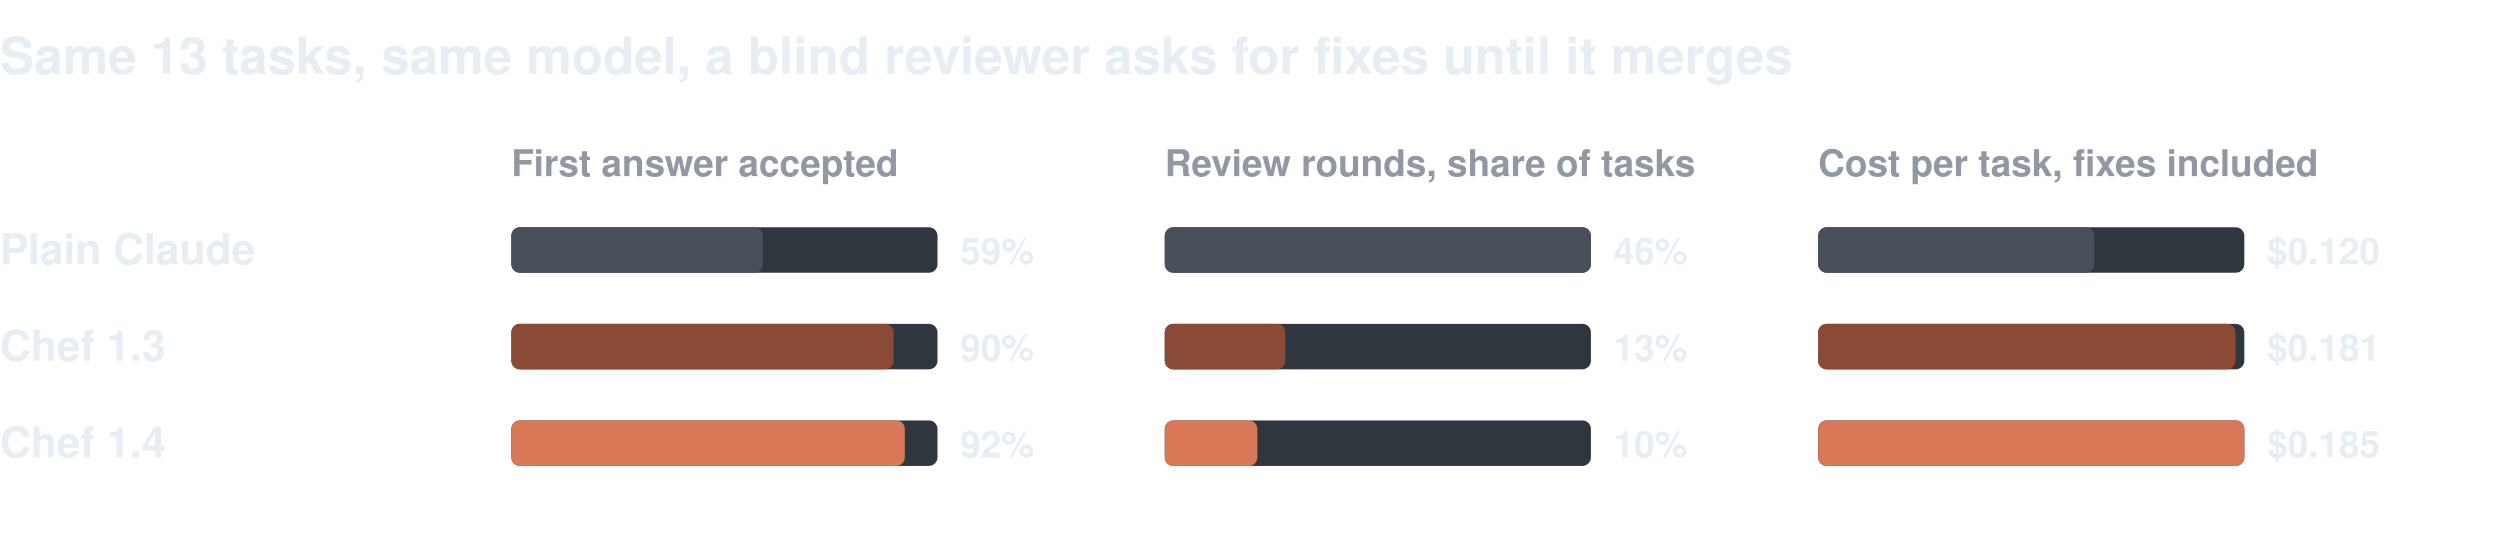
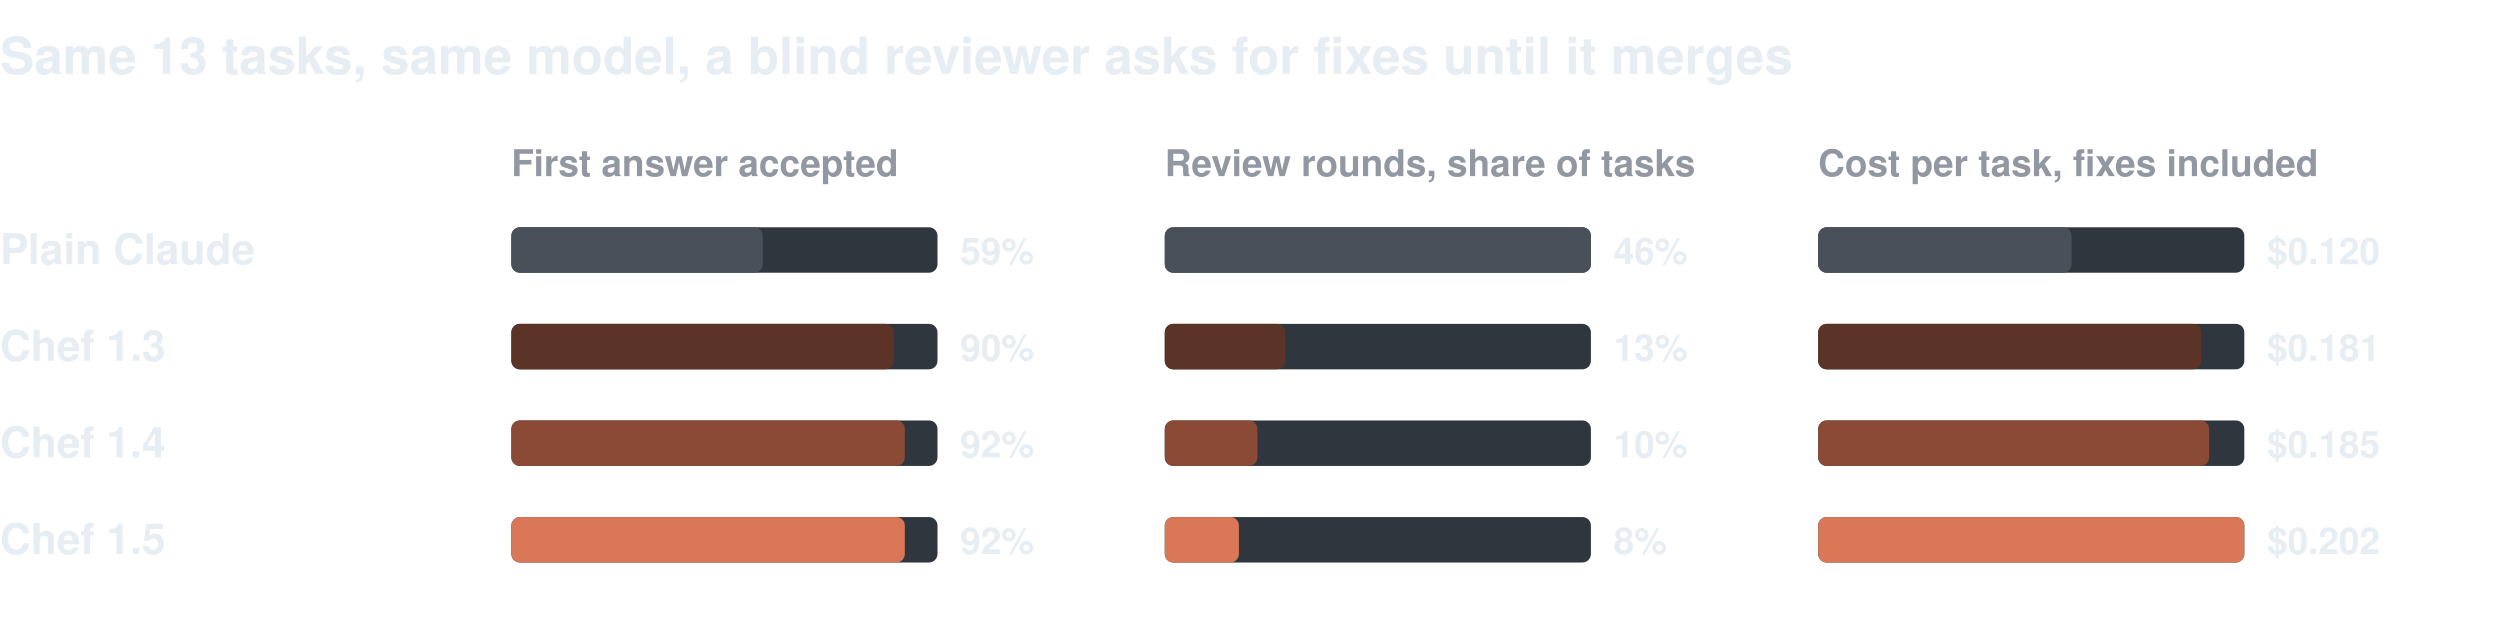
- <svg xmlns="http://www.w3.org/2000/svg" width="880" height="188" viewBox="0 0 880 188" role="img" aria-label="Plain Claude: first answer accepted 59%, 46 review rounds per 100 tasks, $0.120 per task with fixes; Chef 1.3: first answer accepted 90%, 13 review rounds per 100 tasks, $0.181 per task with fixes; Chef 1.4: first answer accepted 92%, 10 review rounds per 100 tasks, $0.185 per task with fixes">
+ <svg xmlns="http://www.w3.org/2000/svg" width="880" height="222" viewBox="0 0 880 222" role="img" aria-label="Plain Claude: first answer accepted 59%, 46 review rounds per 100 tasks, $0.120 per task with fixes; Chef 1.3: first answer accepted 90%, 13 review rounds per 100 tasks, $0.181 per task with fixes; Chef 1.4: first answer accepted 92%, 10 review rounds per 100 tasks, $0.185 per task with fixes; Chef 1.5: first answer accepted 92%, 8 review rounds per 100 tasks, $0.202 per task with fixes">
  <text x="0.0" y="26.0" fill="#E6EDF3" font-family="-apple-system, BlinkMacSystemFont, 'Segoe UI', Helvetica, Arial, sans-serif" font-size="18" font-weight="600" text-anchor="start">Same 13 tasks, same model, a blind reviewer asks for fixes until it merges</text>
  <text x="180.0" y="62.0" fill="#9198A1" font-family="-apple-system, BlinkMacSystemFont, 'Segoe UI', Helvetica, Arial, sans-serif" font-size="13" font-weight="600" text-anchor="start">First answer accepted</text>
  <text x="410.0" y="62.0" fill="#9198A1" font-family="-apple-system, BlinkMacSystemFont, 'Segoe UI', Helvetica, Arial, sans-serif" font-size="13" font-weight="600" text-anchor="start">Review rounds, share of tasks</text>
  <text x="640.0" y="62.0" fill="#9198A1" font-family="-apple-system, BlinkMacSystemFont, 'Segoe UI', Helvetica, Arial, sans-serif" font-size="13" font-weight="600" text-anchor="start">Cost per task, fixes included</text>
  <text x="0.0" y="93.0" fill="#E6EDF3" font-family="-apple-system, BlinkMacSystemFont, 'Segoe UI', Helvetica, Arial, sans-serif" font-size="15" font-weight="600" text-anchor="start">Plain Claude</text>
  <rect x="180.0" y="80.0" width="150.0" height="16.0" rx="3" fill="#30363D" />
  <rect x="180.0" y="80.0" width="88.5" height="16.0" rx="3" fill="#4A5059" />
  <text x="338.0" y="93.0" fill="#E6EDF3" font-family="-apple-system, BlinkMacSystemFont, 'Segoe UI', Helvetica, Arial, sans-serif" font-size="13" font-weight="600" text-anchor="start">59%</text>
  <rect x="410.0" y="80.0" width="150.0" height="16.0" rx="3" fill="#30363D" />
  <rect x="410.0" y="80.0" width="150.0" height="16.0" rx="3" fill="#4A5059" />
  <text x="568.0" y="93.0" fill="#E6EDF3" font-family="-apple-system, BlinkMacSystemFont, 'Segoe UI', Helvetica, Arial, sans-serif" font-size="13" font-weight="600" text-anchor="start">46%</text>
  <rect x="640.0" y="80.0" width="150.0" height="16.0" rx="3" fill="#30363D" />
-   <rect x="640.0" y="80.0" width="97.2" height="16.0" rx="3" fill="#4A5059" />
+   <rect x="640.0" y="80.0" width="89.2" height="16.0" rx="3" fill="#4A5059" />
  <text x="798.0" y="93.0" fill="#E6EDF3" font-family="-apple-system, BlinkMacSystemFont, 'Segoe UI', Helvetica, Arial, sans-serif" font-size="13" font-weight="600" text-anchor="start">$0.120</text>
  <text x="0.0" y="127.0" fill="#E6EDF3" font-family="-apple-system, BlinkMacSystemFont, 'Segoe UI', Helvetica, Arial, sans-serif" font-size="15" font-weight="600" text-anchor="start">Chef 1.3</text>
  <rect x="180.0" y="114.0" width="150.0" height="16.0" rx="3" fill="#30363D" />
-   <rect x="180.0" y="114.0" width="134.6" height="16.0" rx="3" fill="#8A4A35" />
+   <rect x="180.0" y="114.0" width="134.6" height="16.0" rx="3" fill="#5C3427" />
  <text x="338.0" y="127.0" fill="#E6EDF3" font-family="-apple-system, BlinkMacSystemFont, 'Segoe UI', Helvetica, Arial, sans-serif" font-size="13" font-weight="600" text-anchor="start">90%</text>
  <rect x="410.0" y="114.0" width="150.0" height="16.0" rx="3" fill="#30363D" />
-   <rect x="410.0" y="114.0" width="42.4" height="16.0" rx="3" fill="#8A4A35" />
+   <rect x="410.0" y="114.0" width="42.4" height="16.0" rx="3" fill="#5C3427" />
  <text x="568.0" y="127.0" fill="#E6EDF3" font-family="-apple-system, BlinkMacSystemFont, 'Segoe UI', Helvetica, Arial, sans-serif" font-size="13" font-weight="600" text-anchor="start">13%</text>
  <rect x="640.0" y="114.0" width="150.0" height="16.0" rx="3" fill="#30363D" />
-   <rect x="640.0" y="114.0" width="146.9" height="16.0" rx="3" fill="#8A4A35" />
+   <rect x="640.0" y="114.0" width="134.8" height="16.0" rx="3" fill="#5C3427" />
  <text x="798.0" y="127.0" fill="#E6EDF3" font-family="-apple-system, BlinkMacSystemFont, 'Segoe UI', Helvetica, Arial, sans-serif" font-size="13" font-weight="600" text-anchor="start">$0.181</text>
  <text x="0.0" y="161.0" fill="#E6EDF3" font-family="-apple-system, BlinkMacSystemFont, 'Segoe UI', Helvetica, Arial, sans-serif" font-size="15" font-weight="600" text-anchor="start">Chef 1.4</text>
  <rect x="180.0" y="148.0" width="150.0" height="16.0" rx="3" fill="#30363D" />
-   <rect x="180.0" y="148.0" width="138.5" height="16.0" rx="3" fill="#D97757" />
+   <rect x="180.0" y="148.0" width="138.5" height="16.0" rx="3" fill="#8A4A35" />
  <text x="338.0" y="161.0" fill="#E6EDF3" font-family="-apple-system, BlinkMacSystemFont, 'Segoe UI', Helvetica, Arial, sans-serif" font-size="13" font-weight="600" text-anchor="start">92%</text>
  <rect x="410.0" y="148.0" width="150.0" height="16.0" rx="3" fill="#30363D" />
-   <rect x="410.0" y="148.0" width="32.6" height="16.0" rx="3" fill="#D97757" />
+   <rect x="410.0" y="148.0" width="32.6" height="16.0" rx="3" fill="#8A4A35" />
  <text x="568.0" y="161.0" fill="#E6EDF3" font-family="-apple-system, BlinkMacSystemFont, 'Segoe UI', Helvetica, Arial, sans-serif" font-size="13" font-weight="600" text-anchor="start">10%</text>
  <rect x="640.0" y="148.0" width="150.0" height="16.0" rx="3" fill="#30363D" />
-   <rect x="640.0" y="148.0" width="150.0" height="16.0" rx="3" fill="#D97757" />
+   <rect x="640.0" y="148.0" width="137.6" height="16.0" rx="3" fill="#8A4A35" />
  <text x="798.0" y="161.0" fill="#E6EDF3" font-family="-apple-system, BlinkMacSystemFont, 'Segoe UI', Helvetica, Arial, sans-serif" font-size="13" font-weight="600" text-anchor="start">$0.185</text>
+   <text x="0.0" y="195.0" fill="#E6EDF3" font-family="-apple-system, BlinkMacSystemFont, 'Segoe UI', Helvetica, Arial, sans-serif" font-size="15" font-weight="600" text-anchor="start">Chef 1.5</text>
+   <rect x="180.0" y="182.0" width="150.0" height="16.0" rx="3" fill="#30363D" />
+   <rect x="180.0" y="182.0" width="138.5" height="16.0" rx="3" fill="#D97757" />
+   <text x="338.0" y="195.0" fill="#E6EDF3" font-family="-apple-system, BlinkMacSystemFont, 'Segoe UI', Helvetica, Arial, sans-serif" font-size="13" font-weight="600" text-anchor="start">92%</text>
+   <rect x="410.0" y="182.0" width="150.0" height="16.0" rx="3" fill="#30363D" />
+   <rect x="410.0" y="182.0" width="26.1" height="16.0" rx="3" fill="#D97757" />
+   <text x="568.0" y="195.0" fill="#E6EDF3" font-family="-apple-system, BlinkMacSystemFont, 'Segoe UI', Helvetica, Arial, sans-serif" font-size="13" font-weight="600" text-anchor="start">8%</text>
+   <rect x="640.0" y="182.0" width="150.0" height="16.0" rx="3" fill="#30363D" />
+   <rect x="640.0" y="182.0" width="150.0" height="16.0" rx="3" fill="#D97757" />
+   <text x="798.0" y="195.0" fill="#E6EDF3" font-family="-apple-system, BlinkMacSystemFont, 'Segoe UI', Helvetica, Arial, sans-serif" font-size="13" font-weight="600" text-anchor="start">$0.202</text>
</svg>
